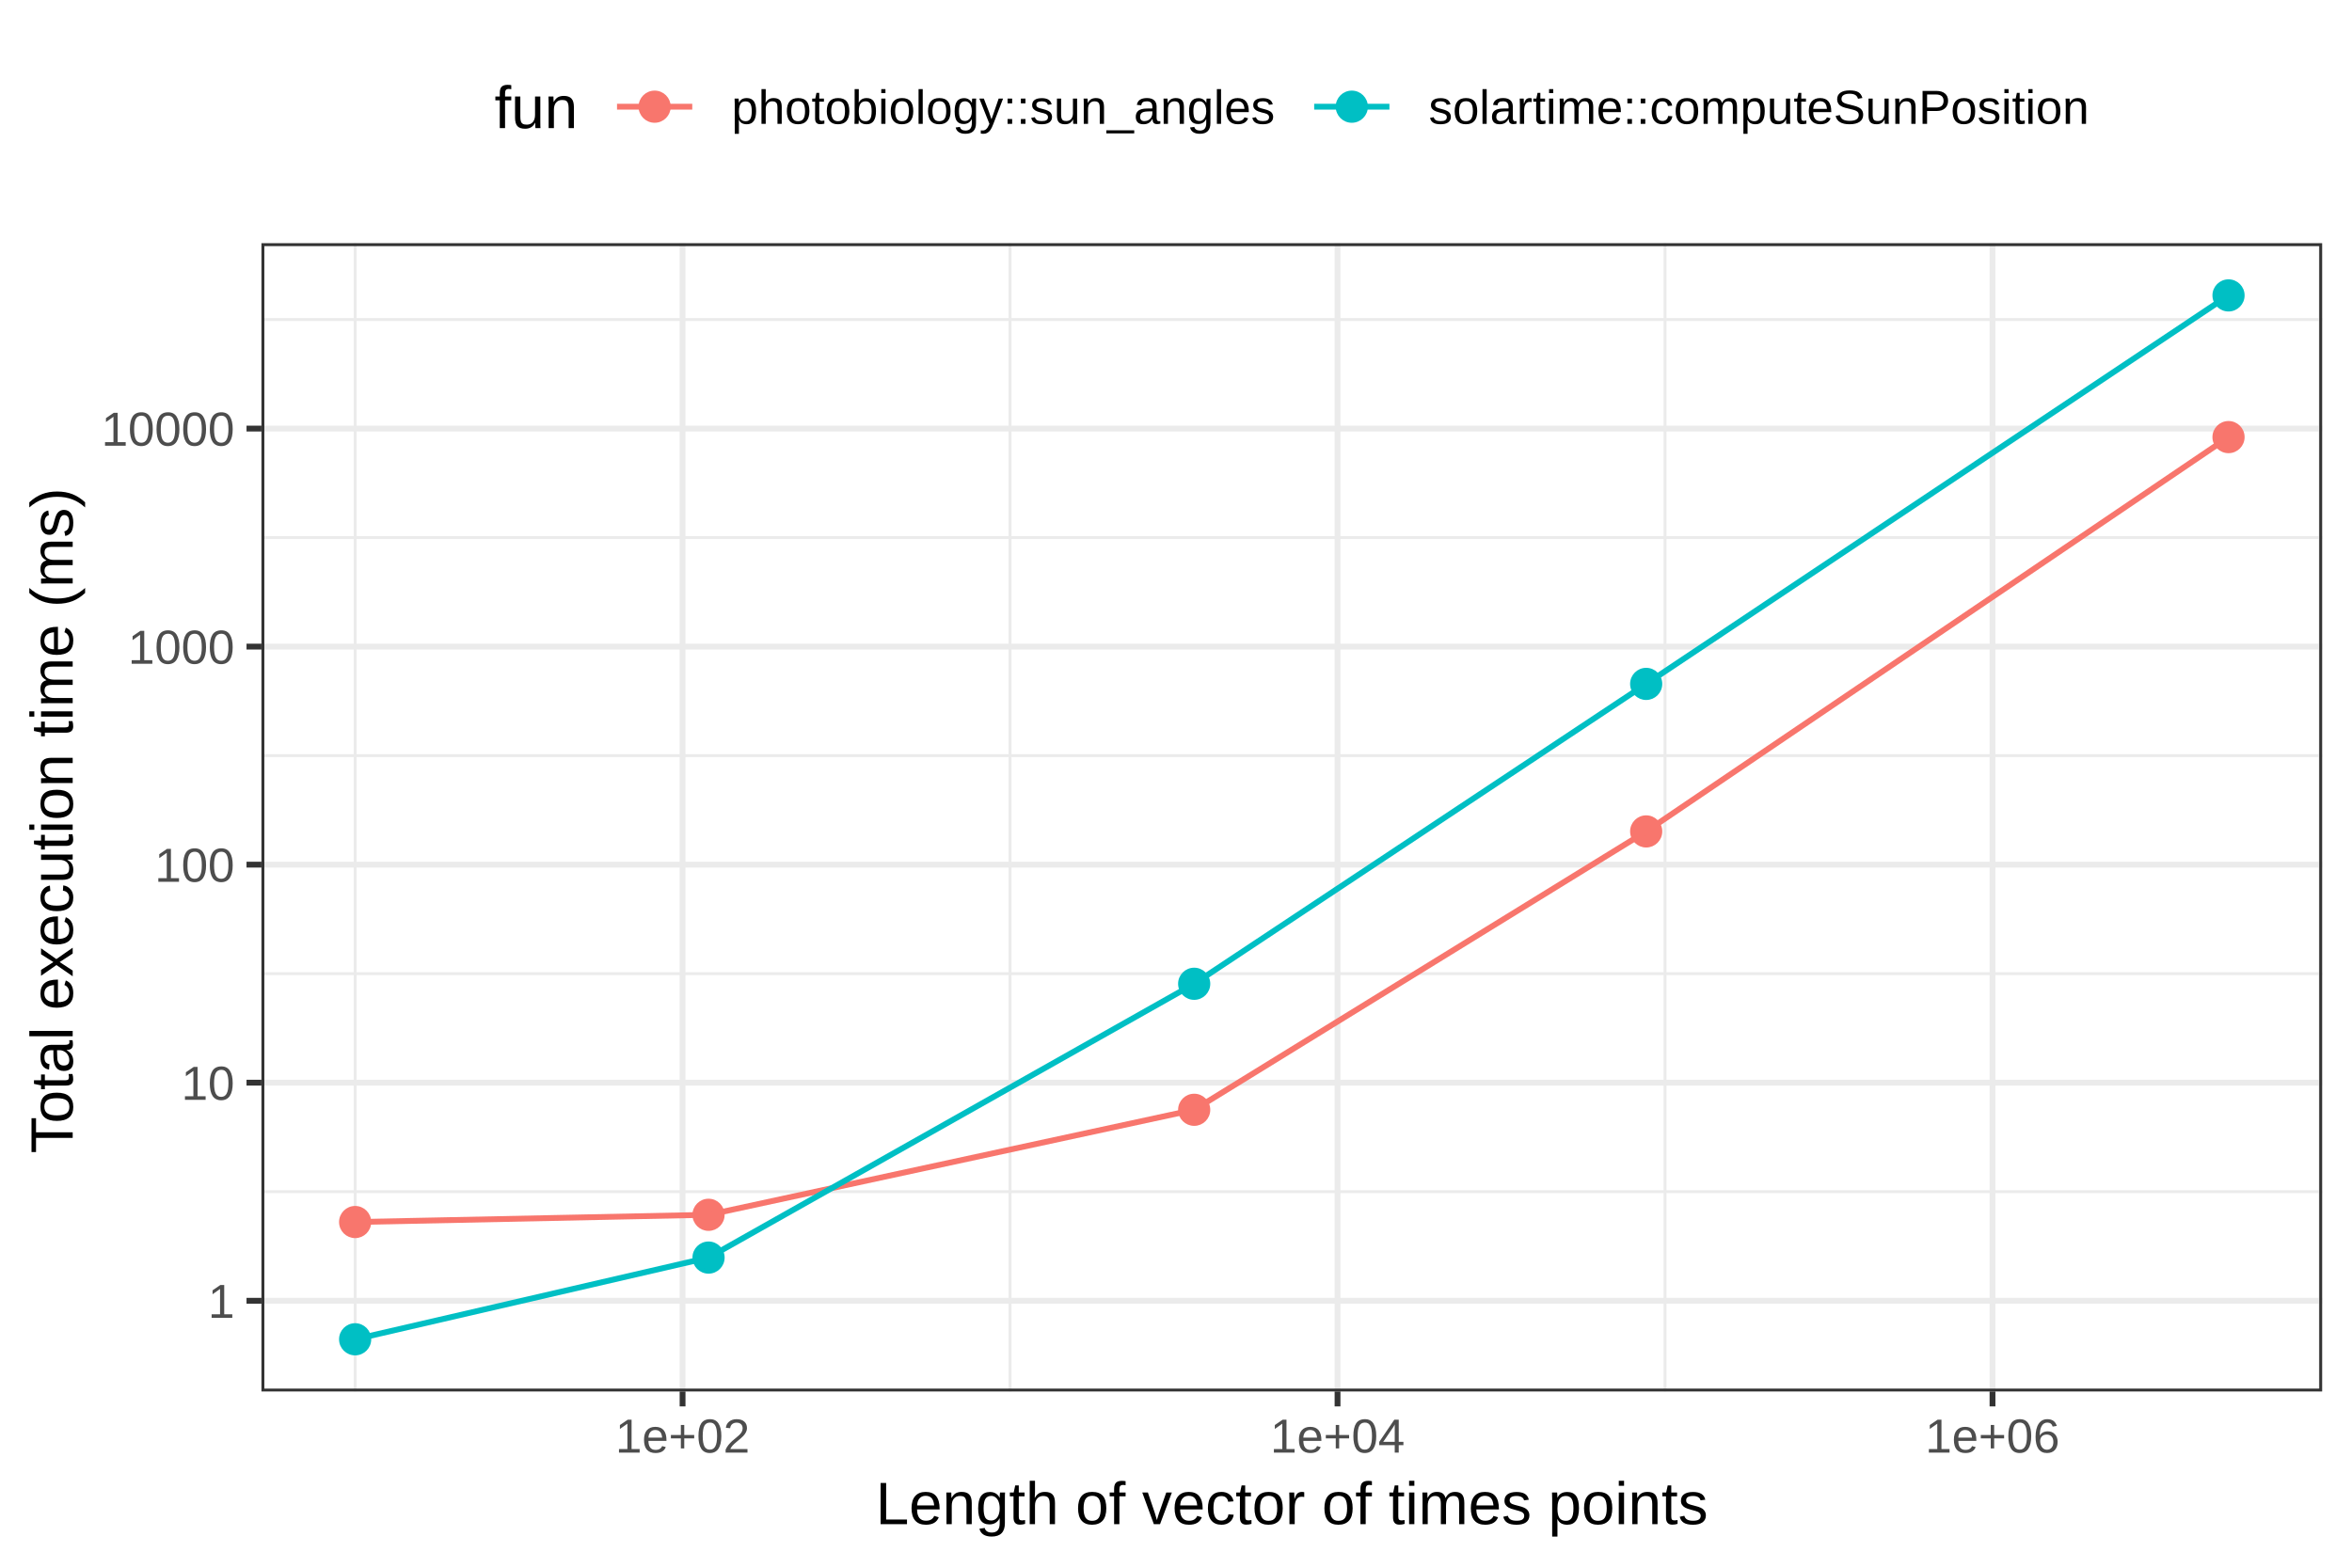
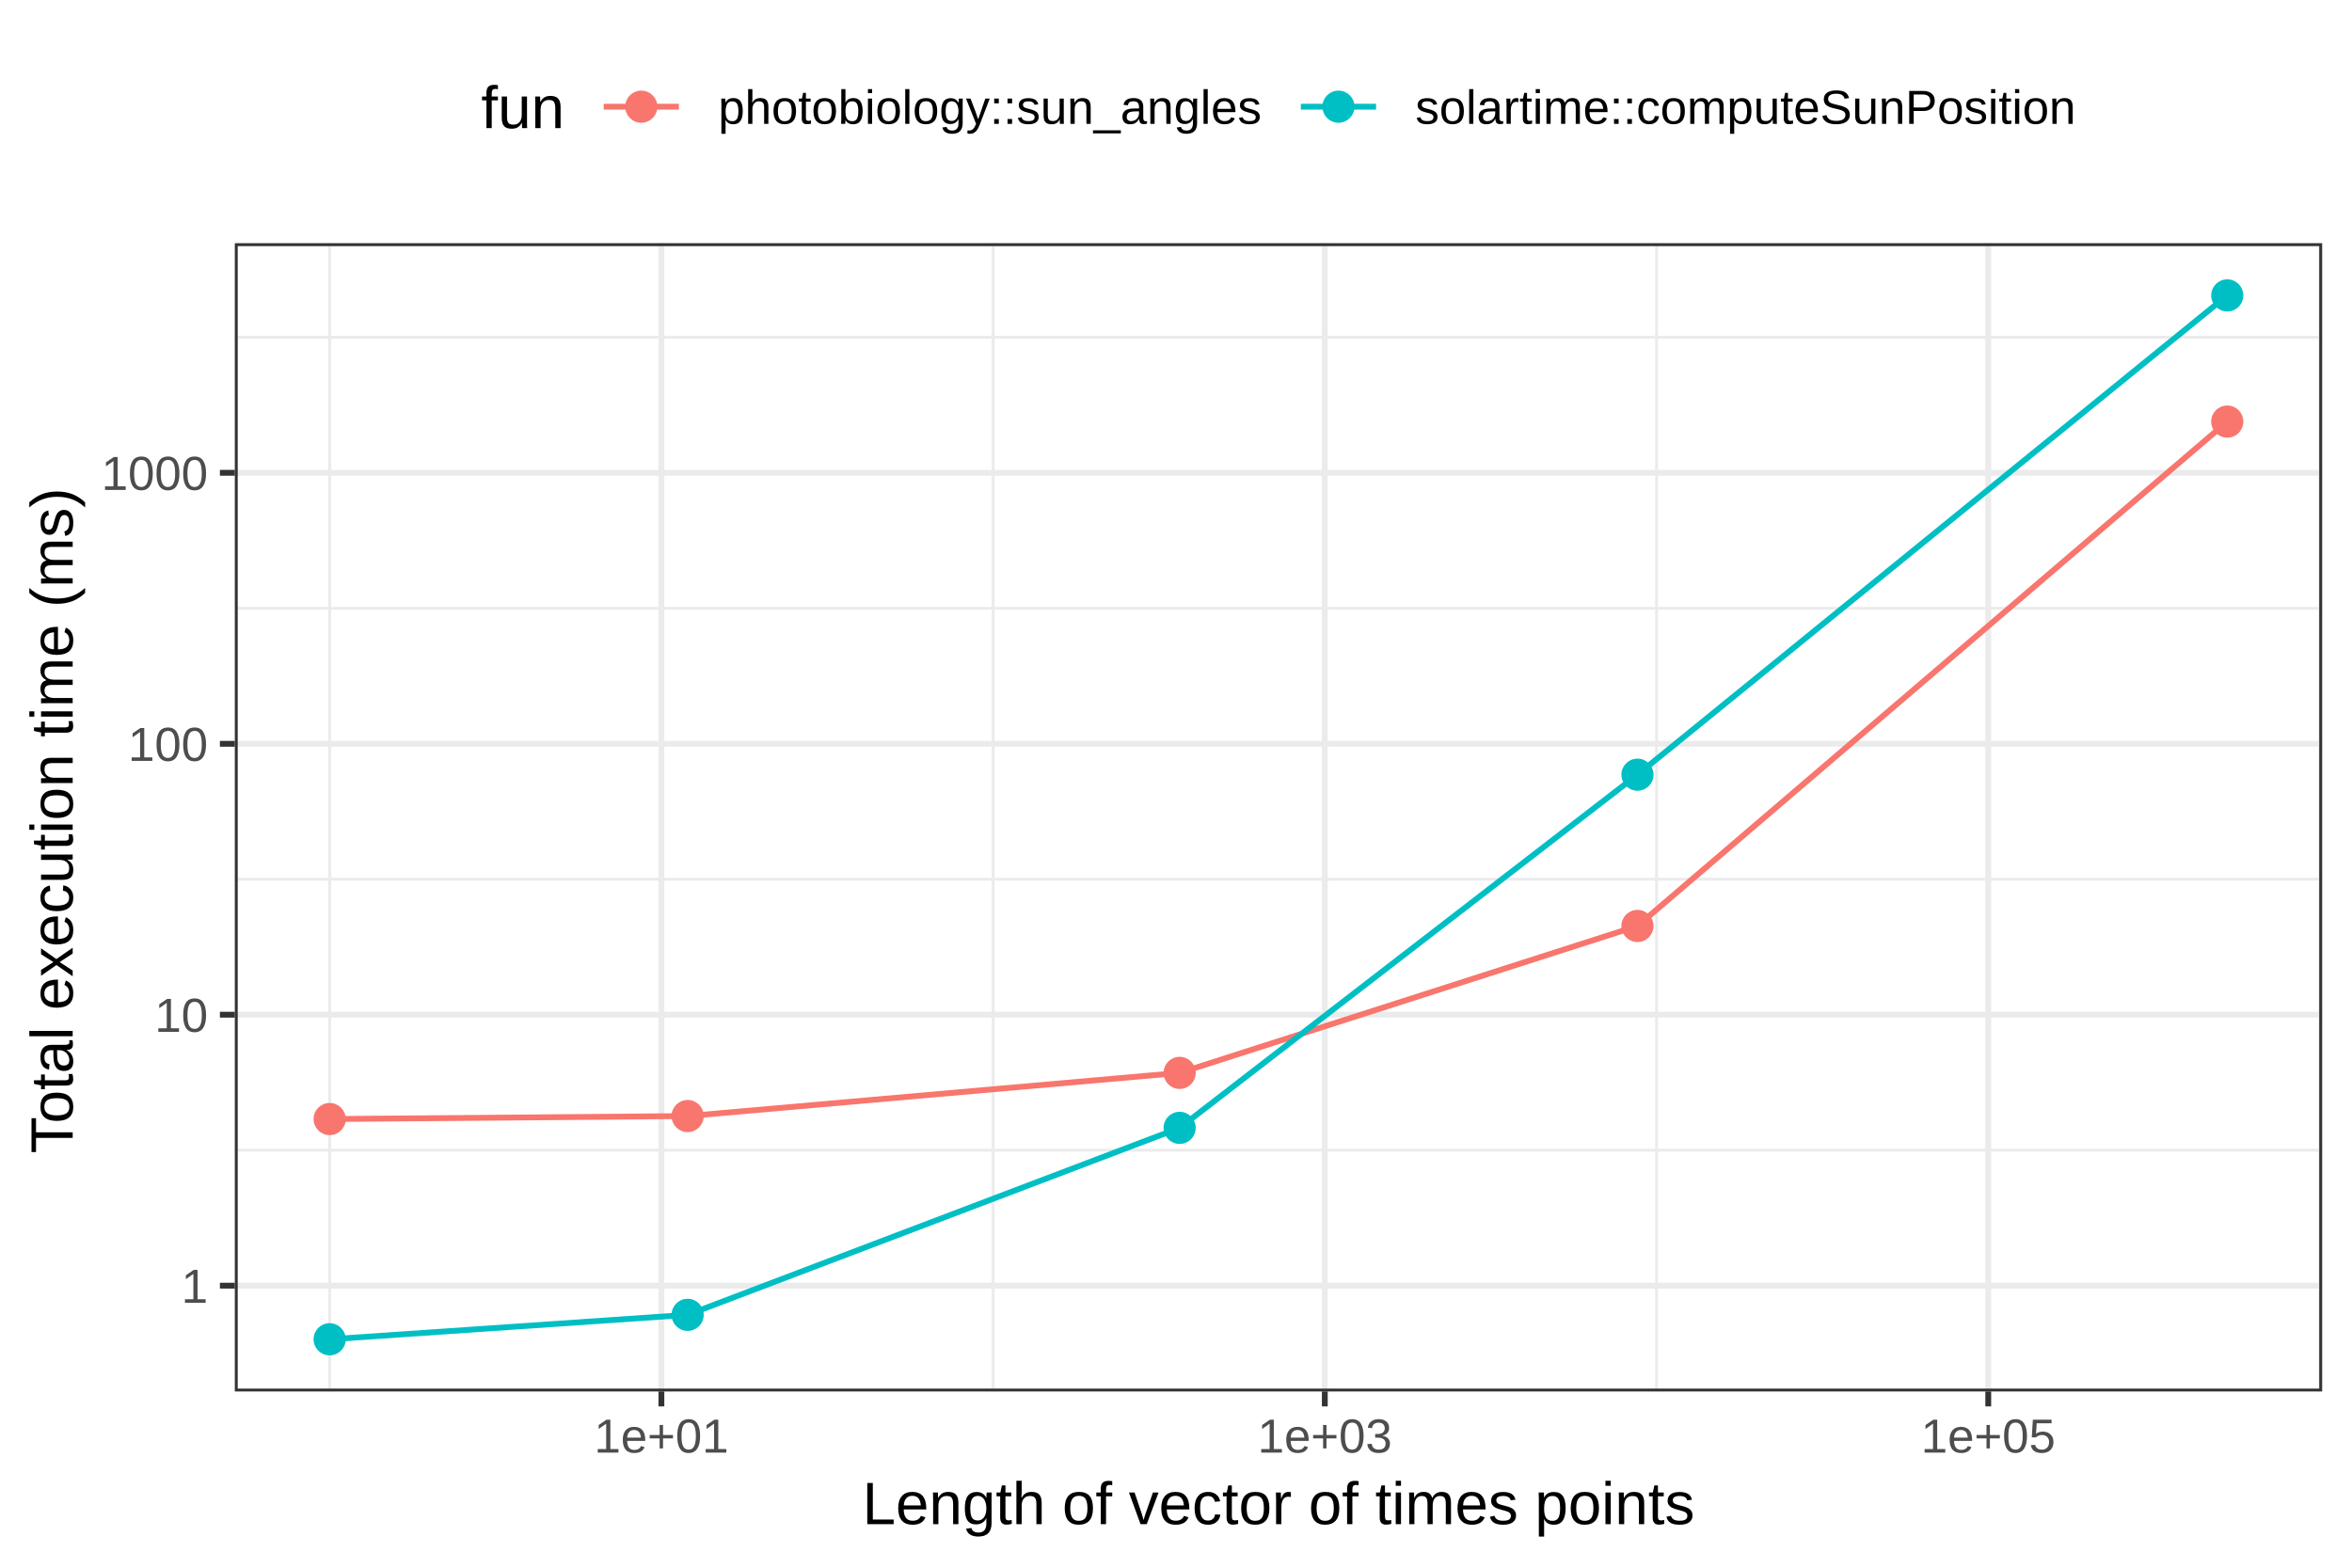
<svg xmlns="http://www.w3.org/2000/svg" viewBox="0 0 432.00 288.00">
  <defs>
    <style type="text/css">
    line, polyline, path, rect, circle {
      fill: none;
      stroke: #000000;
      stroke-linecap: round;
      stroke-linejoin: round;
      stroke-miterlimit: 10.00;
    }
  </style>
  </defs>
  <rect width="100%" height="100%" style="stroke: none; fill: #FFFFFF;" />
  <rect x="0.00" y="0.00" width="432.00" height="288.00" style="stroke-width: 1.07; stroke: #FFFFFF; fill: #FFFFFF;" />
  <defs>
-     <clipPath id="cpNDguMDIwOHw0MjYuNTIxfDI1NS42MjV8NDQuNjc3Mw==">
-       <rect x="48.02" y="44.68" width="378.50" height="210.95" />
+     <clipPath id="cpNDMuMTI2N3w0MjYuNTIxfDI1NS42MjV8NDQuNjc3Mw==">
+       <rect x="43.13" y="44.68" width="383.39" height="210.95" />
    </clipPath>
  </defs>
-   <rect x="48.02" y="44.68" width="378.50" height="210.95" style="stroke-width: 1.07; stroke: none; fill: #FFFFFF;" clip-path="url(#cpNDguMDIwOHw0MjYuNTIxfDI1NS42MjV8NDQuNjc3Mw==)" />
-   <polyline points="48.02,218.93 426.52,218.93 " style="stroke-width: 0.53; stroke: #EBEBEB; stroke-linecap: butt;" clip-path="url(#cpNDguMDIwOHw0MjYuNTIxfDI1NS42MjV8NDQuNjc3Mw==)" />
-   <polyline points="48.02,178.87 426.52,178.87 " style="stroke-width: 0.53; stroke: #EBEBEB; stroke-linecap: butt;" clip-path="url(#cpNDguMDIwOHw0MjYuNTIxfDI1NS42MjV8NDQuNjc3Mw==)" />
-   <polyline points="48.02,138.82 426.52,138.82 " style="stroke-width: 0.53; stroke: #EBEBEB; stroke-linecap: butt;" clip-path="url(#cpNDguMDIwOHw0MjYuNTIxfDI1NS42MjV8NDQuNjc3Mw==)" />
-   <polyline points="48.02,98.76 426.52,98.76 " style="stroke-width: 0.53; stroke: #EBEBEB; stroke-linecap: butt;" clip-path="url(#cpNDguMDIwOHw0MjYuNTIxfDI1NS42MjV8NDQuNjc3Mw==)" />
-   <polyline points="48.02,58.70 426.52,58.70 " style="stroke-width: 0.53; stroke: #EBEBEB; stroke-linecap: butt;" clip-path="url(#cpNDguMDIwOHw0MjYuNTIxfDI1NS42MjV8NDQuNjc3Mw==)" />
-   <polyline points="65.23,255.63 65.23,44.68 " style="stroke-width: 0.53; stroke: #EBEBEB; stroke-linecap: butt;" clip-path="url(#cpNDguMDIwOHw0MjYuNTIxfDI1NS42MjV8NDQuNjc3Mw==)" />
-   <polyline points="185.52,255.63 185.52,44.68 " style="stroke-width: 0.53; stroke: #EBEBEB; stroke-linecap: butt;" clip-path="url(#cpNDguMDIwOHw0MjYuNTIxfDI1NS42MjV8NDQuNjc3Mw==)" />
-   <polyline points="305.82,255.63 305.82,44.68 " style="stroke-width: 0.53; stroke: #EBEBEB; stroke-linecap: butt;" clip-path="url(#cpNDguMDIwOHw0MjYuNTIxfDI1NS42MjV8NDQuNjc3Mw==)" />
-   <polyline points="426.12,255.63 426.12,44.68 " style="stroke-width: 0.53; stroke: #EBEBEB; stroke-linecap: butt;" clip-path="url(#cpNDguMDIwOHw0MjYuNTIxfDI1NS42MjV8NDQuNjc3Mw==)" />
-   <polyline points="48.02,238.96 426.52,238.96 " style="stroke-width: 1.07; stroke: #EBEBEB; stroke-linecap: butt;" clip-path="url(#cpNDguMDIwOHw0MjYuNTIxfDI1NS42MjV8NDQuNjc3Mw==)" />
-   <polyline points="48.02,198.90 426.52,198.90 " style="stroke-width: 1.07; stroke: #EBEBEB; stroke-linecap: butt;" clip-path="url(#cpNDguMDIwOHw0MjYuNTIxfDI1NS42MjV8NDQuNjc3Mw==)" />
-   <polyline points="48.02,158.84 426.52,158.84 " style="stroke-width: 1.07; stroke: #EBEBEB; stroke-linecap: butt;" clip-path="url(#cpNDguMDIwOHw0MjYuNTIxfDI1NS42MjV8NDQuNjc3Mw==)" />
-   <polyline points="48.02,118.79 426.52,118.79 " style="stroke-width: 1.07; stroke: #EBEBEB; stroke-linecap: butt;" clip-path="url(#cpNDguMDIwOHw0MjYuNTIxfDI1NS42MjV8NDQuNjc3Mw==)" />
-   <polyline points="48.02,78.73 426.52,78.73 " style="stroke-width: 1.07; stroke: #EBEBEB; stroke-linecap: butt;" clip-path="url(#cpNDguMDIwOHw0MjYuNTIxfDI1NS42MjV8NDQuNjc3Mw==)" />
-   <polyline points="125.37,255.63 125.37,44.68 " style="stroke-width: 1.07; stroke: #EBEBEB; stroke-linecap: butt;" clip-path="url(#cpNDguMDIwOHw0MjYuNTIxfDI1NS42MjV8NDQuNjc3Mw==)" />
-   <polyline points="245.67,255.63 245.67,44.68 " style="stroke-width: 1.07; stroke: #EBEBEB; stroke-linecap: butt;" clip-path="url(#cpNDguMDIwOHw0MjYuNTIxfDI1NS42MjV8NDQuNjc3Mw==)" />
-   <polyline points="365.97,255.63 365.97,44.68 " style="stroke-width: 1.07; stroke: #EBEBEB; stroke-linecap: butt;" clip-path="url(#cpNDguMDIwOHw0MjYuNTIxfDI1NS42MjV8NDQuNjc3Mw==)" />
-   <circle cx="219.34" cy="203.88" r="1.95pt" style="stroke-width: 0.71; stroke: #F8766D; fill: #F8766D;" clip-path="url(#cpNDguMDIwOHw0MjYuNTIxfDI1NS42MjV8NDQuNjc3Mw==)" />
-   <circle cx="219.34" cy="180.73" r="1.95pt" style="stroke-width: 0.71; stroke: #00BFC4; fill: #00BFC4;" clip-path="url(#cpNDguMDIwOHw0MjYuNTIxfDI1NS42MjV8NDQuNjc3Mw==)" />
-   <circle cx="302.36" cy="152.74" r="1.95pt" style="stroke-width: 0.71; stroke: #F8766D; fill: #F8766D;" clip-path="url(#cpNDguMDIwOHw0MjYuNTIxfDI1NS42MjV8NDQuNjc3Mw==)" />
-   <circle cx="302.36" cy="125.64" r="1.95pt" style="stroke-width: 0.71; stroke: #00BFC4; fill: #00BFC4;" clip-path="url(#cpNDguMDIwOHw0MjYuNTIxfDI1NS42MjV8NDQuNjc3Mw==)" />
-   <circle cx="409.32" cy="80.30" r="1.95pt" style="stroke-width: 0.71; stroke: #F8766D; fill: #F8766D;" clip-path="url(#cpNDguMDIwOHw0MjYuNTIxfDI1NS42MjV8NDQuNjc3Mw==)" />
-   <circle cx="409.32" cy="54.27" r="1.95pt" style="stroke-width: 0.71; stroke: #00BFC4; fill: #00BFC4;" clip-path="url(#cpNDguMDIwOHw0MjYuNTIxfDI1NS42MjV8NDQuNjc3Mw==)" />
-   <circle cx="130.14" cy="223.17" r="1.95pt" style="stroke-width: 0.71; stroke: #F8766D; fill: #F8766D;" clip-path="url(#cpNDguMDIwOHw0MjYuNTIxfDI1NS42MjV8NDQuNjc3Mw==)" />
-   <circle cx="130.14" cy="231.03" r="1.95pt" style="stroke-width: 0.71; stroke: #00BFC4; fill: #00BFC4;" clip-path="url(#cpNDguMDIwOHw0MjYuNTIxfDI1NS42MjV8NDQuNjc3Mw==)" />
-   <circle cx="65.23" cy="224.50" r="1.95pt" style="stroke-width: 0.71; stroke: #F8766D; fill: #F8766D;" clip-path="url(#cpNDguMDIwOHw0MjYuNTIxfDI1NS42MjV8NDQuNjc3Mw==)" />
-   <circle cx="65.23" cy="246.04" r="1.95pt" style="stroke-width: 0.71; stroke: #00BFC4; fill: #00BFC4;" clip-path="url(#cpNDguMDIwOHw0MjYuNTIxfDI1NS42MjV8NDQuNjc3Mw==)" />
-   <polyline points="65.23,224.50 130.14,223.17 219.34,203.88 302.36,152.74 409.32,80.30 " style="stroke-width: 1.07; stroke: #F8766D; stroke-linecap: butt;" clip-path="url(#cpNDguMDIwOHw0MjYuNTIxfDI1NS42MjV8NDQuNjc3Mw==)" />
-   <polyline points="65.23,246.04 130.14,231.03 219.34,180.73 302.36,125.64 409.32,54.27 " style="stroke-width: 1.07; stroke: #00BFC4; stroke-linecap: butt;" clip-path="url(#cpNDguMDIwOHw0MjYuNTIxfDI1NS42MjV8NDQuNjc3Mw==)" />
-   <rect x="48.02" y="44.68" width="378.50" height="210.95" style="stroke-width: 1.07; stroke: #333333;" clip-path="url(#cpNDguMDIwOHw0MjYuNTIxfDI1NS42MjV8NDQuNjc3Mw==)" />
+   <rect x="43.13" y="44.68" width="383.39" height="210.95" style="stroke-width: 1.07; stroke: none; fill: #FFFFFF;" clip-path="url(#cpNDMuMTI2N3w0MjYuNTIxfDI1NS42MjV8NDQuNjc3Mw==)" />
+   <polyline points="43.13,211.30 426.52,211.30 " style="stroke-width: 0.53; stroke: #EBEBEB; stroke-linecap: butt;" clip-path="url(#cpNDMuMTI2N3w0MjYuNTIxfDI1NS42MjV8NDQuNjc3Mw==)" />
+   <polyline points="43.13,161.52 426.52,161.52 " style="stroke-width: 0.53; stroke: #EBEBEB; stroke-linecap: butt;" clip-path="url(#cpNDMuMTI2N3w0MjYuNTIxfDI1NS42MjV8NDQuNjc3Mw==)" />
+   <polyline points="43.13,111.75 426.52,111.75 " style="stroke-width: 0.53; stroke: #EBEBEB; stroke-linecap: butt;" clip-path="url(#cpNDMuMTI2N3w0MjYuNTIxfDI1NS42MjV8NDQuNjc3Mw==)" />
+   <polyline points="43.13,61.97 426.52,61.97 " style="stroke-width: 0.53; stroke: #EBEBEB; stroke-linecap: butt;" clip-path="url(#cpNDMuMTI2N3w0MjYuNTIxfDI1NS42MjV8NDQuNjc3Mw==)" />
+   <polyline points="60.55,255.63 60.55,44.68 " style="stroke-width: 0.53; stroke: #EBEBEB; stroke-linecap: butt;" clip-path="url(#cpNDMuMTI2N3w0MjYuNTIxfDI1NS42MjV8NDQuNjc3Mw==)" />
+   <polyline points="182.41,255.63 182.41,44.68 " style="stroke-width: 0.53; stroke: #EBEBEB; stroke-linecap: butt;" clip-path="url(#cpNDMuMTI2N3w0MjYuNTIxfDI1NS42MjV8NDQuNjc3Mw==)" />
+   <polyline points="304.26,255.63 304.26,44.68 " style="stroke-width: 0.53; stroke: #EBEBEB; stroke-linecap: butt;" clip-path="url(#cpNDMuMTI2N3w0MjYuNTIxfDI1NS42MjV8NDQuNjc3Mw==)" />
+   <polyline points="426.11,255.63 426.11,44.68 " style="stroke-width: 0.53; stroke: #EBEBEB; stroke-linecap: butt;" clip-path="url(#cpNDMuMTI2N3w0MjYuNTIxfDI1NS42MjV8NDQuNjc3Mw==)" />
+   <polyline points="43.13,236.19 426.52,236.19 " style="stroke-width: 1.07; stroke: #EBEBEB; stroke-linecap: butt;" clip-path="url(#cpNDMuMTI2N3w0MjYuNTIxfDI1NS42MjV8NDQuNjc3Mw==)" />
+   <polyline points="43.13,186.41 426.52,186.41 " style="stroke-width: 1.07; stroke: #EBEBEB; stroke-linecap: butt;" clip-path="url(#cpNDMuMTI2N3w0MjYuNTIxfDI1NS42MjV8NDQuNjc3Mw==)" />
+   <polyline points="43.13,136.64 426.52,136.64 " style="stroke-width: 1.07; stroke: #EBEBEB; stroke-linecap: butt;" clip-path="url(#cpNDMuMTI2N3w0MjYuNTIxfDI1NS42MjV8NDQuNjc3Mw==)" />
+   <polyline points="43.13,86.86 426.52,86.86 " style="stroke-width: 1.07; stroke: #EBEBEB; stroke-linecap: butt;" clip-path="url(#cpNDMuMTI2N3w0MjYuNTIxfDI1NS42MjV8NDQuNjc3Mw==)" />
+   <polyline points="121.48,255.63 121.48,44.68 " style="stroke-width: 1.07; stroke: #EBEBEB; stroke-linecap: butt;" clip-path="url(#cpNDMuMTI2N3w0MjYuNTIxfDI1NS42MjV8NDQuNjc3Mw==)" />
+   <polyline points="243.33,255.63 243.33,44.68 " style="stroke-width: 1.07; stroke: #EBEBEB; stroke-linecap: butt;" clip-path="url(#cpNDMuMTI2N3w0MjYuNTIxfDI1NS42MjV8NDQuNjc3Mw==)" />
+   <polyline points="365.19,255.63 365.19,44.68 " style="stroke-width: 1.07; stroke: #EBEBEB; stroke-linecap: butt;" clip-path="url(#cpNDMuMTI2N3w0MjYuNTIxfDI1NS42MjV8NDQuNjc3Mw==)" />
+   <circle cx="216.67" cy="197.10" r="1.95pt" style="stroke-width: 0.71; stroke: #F8766D; fill: #F8766D;" clip-path="url(#cpNDMuMTI2N3w0MjYuNTIxfDI1NS42MjV8NDQuNjc3Mw==)" />
+   <circle cx="216.67" cy="207.20" r="1.95pt" style="stroke-width: 0.71; stroke: #00BFC4; fill: #00BFC4;" clip-path="url(#cpNDMuMTI2N3w0MjYuNTIxfDI1NS42MjV8NDQuNjc3Mw==)" />
+   <circle cx="300.76" cy="170.11" r="1.95pt" style="stroke-width: 0.71; stroke: #F8766D; fill: #F8766D;" clip-path="url(#cpNDMuMTI2N3w0MjYuNTIxfDI1NS42MjV8NDQuNjc3Mw==)" />
+   <circle cx="300.76" cy="142.32" r="1.95pt" style="stroke-width: 0.71; stroke: #00BFC4; fill: #00BFC4;" clip-path="url(#cpNDMuMTI2N3w0MjYuNTIxfDI1NS42MjV8NDQuNjc3Mw==)" />
+   <circle cx="409.09" cy="77.45" r="1.95pt" style="stroke-width: 0.71; stroke: #F8766D; fill: #F8766D;" clip-path="url(#cpNDMuMTI2N3w0MjYuNTIxfDI1NS42MjV8NDQuNjc3Mw==)" />
+   <circle cx="409.09" cy="54.27" r="1.95pt" style="stroke-width: 0.71; stroke: #00BFC4; fill: #00BFC4;" clip-path="url(#cpNDMuMTI2N3w0MjYuNTIxfDI1NS42MjV8NDQuNjc3Mw==)" />
+   <circle cx="126.30" cy="205.03" r="1.95pt" style="stroke-width: 0.71; stroke: #F8766D; fill: #F8766D;" clip-path="url(#cpNDMuMTI2N3w0MjYuNTIxfDI1NS42MjV8NDQuNjc3Mw==)" />
+   <circle cx="126.30" cy="241.55" r="1.95pt" style="stroke-width: 0.71; stroke: #00BFC4; fill: #00BFC4;" clip-path="url(#cpNDMuMTI2N3w0MjYuNTIxfDI1NS42MjV8NDQuNjc3Mw==)" />
+   <circle cx="60.55" cy="205.58" r="1.95pt" style="stroke-width: 0.71; stroke: #F8766D; fill: #F8766D;" clip-path="url(#cpNDMuMTI2N3w0MjYuNTIxfDI1NS42MjV8NDQuNjc3Mw==)" />
+   <circle cx="60.55" cy="246.04" r="1.95pt" style="stroke-width: 0.71; stroke: #00BFC4; fill: #00BFC4;" clip-path="url(#cpNDMuMTI2N3w0MjYuNTIxfDI1NS42MjV8NDQuNjc3Mw==)" />
+   <polyline points="60.55,205.58 126.30,205.03 216.67,197.10 300.76,170.11 409.09,77.45 " style="stroke-width: 1.07; stroke: #F8766D; stroke-linecap: butt;" clip-path="url(#cpNDMuMTI2N3w0MjYuNTIxfDI1NS42MjV8NDQuNjc3Mw==)" />
+   <polyline points="60.55,246.04 126.30,241.55 216.67,207.20 300.76,142.32 409.09,54.27 " style="stroke-width: 1.07; stroke: #00BFC4; stroke-linecap: butt;" clip-path="url(#cpNDMuMTI2N3w0MjYuNTIxfDI1NS42MjV8NDQuNjc3Mw==)" />
+   <rect x="43.13" y="44.68" width="383.39" height="210.95" style="stroke-width: 1.07; stroke: #333333;" clip-path="url(#cpNDMuMTI2N3w0MjYuNTIxfDI1NS42MjV8NDQuNjc3Mw==)" />
  <defs>
    <clipPath id="cpMHw0MzJ8Mjg4fDA=">
      <rect x="0.00" y="0.00" width="432.00" height="288.00" />
    </clipPath>
  </defs>
  <g clip-path="url(#cpMHw0MzJ8Mjg4fDA=)">
-     <text x="38.20" y="242.11" style="font-size: 8.80px; fill: #4D4D4D; font-family: Arial;" textLength="4.89px" lengthAdjust="spacingAndGlyphs">1</text>
+     <text x="33.30" y="239.34" style="font-size: 8.80px; fill: #4D4D4D; font-family: Arial;" textLength="4.89px" lengthAdjust="spacingAndGlyphs">1</text>
  </g>
  <g clip-path="url(#cpMHw0MzJ8Mjg4fDA=)">
-     <text x="33.30" y="202.05" style="font-size: 8.80px; fill: #4D4D4D; font-family: Arial;" textLength="9.79px" lengthAdjust="spacingAndGlyphs">10</text>
+     <text x="28.41" y="189.56" style="font-size: 8.80px; fill: #4D4D4D; font-family: Arial;" textLength="9.79px" lengthAdjust="spacingAndGlyphs">10</text>
  </g>
  <g clip-path="url(#cpMHw0MzJ8Mjg4fDA=)">
-     <text x="28.41" y="161.99" style="font-size: 8.80px; fill: #4D4D4D; font-family: Arial;" textLength="14.68px" lengthAdjust="spacingAndGlyphs">100</text>
+     <text x="23.51" y="139.79" style="font-size: 8.80px; fill: #4D4D4D; font-family: Arial;" textLength="14.68px" lengthAdjust="spacingAndGlyphs">100</text>
  </g>
  <g clip-path="url(#cpMHw0MzJ8Mjg4fDA=)">
-     <text x="23.51" y="121.94" style="font-size: 8.80px; fill: #4D4D4D; font-family: Arial;" textLength="19.58px" lengthAdjust="spacingAndGlyphs">1000</text>
+     <text x="18.62" y="90.01" style="font-size: 8.80px; fill: #4D4D4D; font-family: Arial;" textLength="19.58px" lengthAdjust="spacingAndGlyphs">1000</text>
+   </g>
+   <polyline points="40.39,236.19 43.13,236.19 " style="stroke-width: 1.07; stroke: #333333; stroke-linecap: butt;" clip-path="url(#cpMHw0MzJ8Mjg4fDA=)" />
+   <polyline points="40.39,186.41 43.13,186.41 " style="stroke-width: 1.07; stroke: #333333; stroke-linecap: butt;" clip-path="url(#cpMHw0MzJ8Mjg4fDA=)" />
+   <polyline points="40.39,136.64 43.13,136.64 " style="stroke-width: 1.07; stroke: #333333; stroke-linecap: butt;" clip-path="url(#cpMHw0MzJ8Mjg4fDA=)" />
+   <polyline points="40.39,86.86 43.13,86.86 " style="stroke-width: 1.07; stroke: #333333; stroke-linecap: butt;" clip-path="url(#cpMHw0MzJ8Mjg4fDA=)" />
+   <polyline points="121.48,258.37 121.48,255.63 " style="stroke-width: 1.07; stroke: #333333; stroke-linecap: butt;" clip-path="url(#cpMHw0MzJ8Mjg4fDA=)" />
+   <polyline points="243.33,258.37 243.33,255.63 " style="stroke-width: 1.07; stroke: #333333; stroke-linecap: butt;" clip-path="url(#cpMHw0MzJ8Mjg4fDA=)" />
+   <polyline points="365.19,258.37 365.19,255.63 " style="stroke-width: 1.07; stroke: #333333; stroke-linecap: butt;" clip-path="url(#cpMHw0MzJ8Mjg4fDA=)" />
+   <g clip-path="url(#cpMHw0MzJ8Mjg4fDA=)">
+     <text x="109.12" y="266.86" style="font-size: 8.80px; fill: #4D4D4D; font-family: Arial;" textLength="24.72px" lengthAdjust="spacingAndGlyphs">1e+01</text>
  </g>
  <g clip-path="url(#cpMHw0MzJ8Mjg4fDA=)">
-     <text x="18.62" y="81.88" style="font-size: 8.80px; fill: #4D4D4D; font-family: Arial;" textLength="24.47px" lengthAdjust="spacingAndGlyphs">10000</text>
-   </g>
-   <polyline points="45.28,238.96 48.02,238.96 " style="stroke-width: 1.07; stroke: #333333; stroke-linecap: butt;" clip-path="url(#cpMHw0MzJ8Mjg4fDA=)" />
-   <polyline points="45.28,198.90 48.02,198.90 " style="stroke-width: 1.07; stroke: #333333; stroke-linecap: butt;" clip-path="url(#cpMHw0MzJ8Mjg4fDA=)" />
-   <polyline points="45.28,158.84 48.02,158.84 " style="stroke-width: 1.07; stroke: #333333; stroke-linecap: butt;" clip-path="url(#cpMHw0MzJ8Mjg4fDA=)" />
-   <polyline points="45.28,118.79 48.02,118.79 " style="stroke-width: 1.07; stroke: #333333; stroke-linecap: butt;" clip-path="url(#cpMHw0MzJ8Mjg4fDA=)" />
-   <polyline points="45.28,78.73 48.02,78.73 " style="stroke-width: 1.07; stroke: #333333; stroke-linecap: butt;" clip-path="url(#cpMHw0MzJ8Mjg4fDA=)" />
-   <polyline points="125.37,258.37 125.37,255.63 " style="stroke-width: 1.07; stroke: #333333; stroke-linecap: butt;" clip-path="url(#cpMHw0MzJ8Mjg4fDA=)" />
-   <polyline points="245.67,258.37 245.67,255.63 " style="stroke-width: 1.07; stroke: #333333; stroke-linecap: butt;" clip-path="url(#cpMHw0MzJ8Mjg4fDA=)" />
-   <polyline points="365.97,258.37 365.97,255.63 " style="stroke-width: 1.07; stroke: #333333; stroke-linecap: butt;" clip-path="url(#cpMHw0MzJ8Mjg4fDA=)" />
-   <g clip-path="url(#cpMHw0MzJ8Mjg4fDA=)">
-     <text x="113.02" y="266.86" style="font-size: 8.80px; fill: #4D4D4D; font-family: Arial;" textLength="24.72px" lengthAdjust="spacingAndGlyphs">1e+02</text>
+     <text x="230.98" y="266.86" style="font-size: 8.80px; fill: #4D4D4D; font-family: Arial;" textLength="24.72px" lengthAdjust="spacingAndGlyphs">1e+03</text>
  </g>
  <g clip-path="url(#cpMHw0MzJ8Mjg4fDA=)">
-     <text x="233.31" y="266.86" style="font-size: 8.80px; fill: #4D4D4D; font-family: Arial;" textLength="24.72px" lengthAdjust="spacingAndGlyphs">1e+04</text>
+     <text x="352.83" y="266.86" style="font-size: 8.80px; fill: #4D4D4D; font-family: Arial;" textLength="24.72px" lengthAdjust="spacingAndGlyphs">1e+05</text>
  </g>
  <g clip-path="url(#cpMHw0MzJ8Mjg4fDA=)">
-     <text x="353.61" y="266.86" style="font-size: 8.80px; fill: #4D4D4D; font-family: Arial;" textLength="24.72px" lengthAdjust="spacingAndGlyphs">1e+06</text>
-   </g>
-   <g clip-path="url(#cpMHw0MzJ8Mjg4fDA=)">
-     <text x="160.84" y="280.00" style="font-size: 11.00px; font-family: Arial;" textLength="152.86px" lengthAdjust="spacingAndGlyphs">Length of vector of times points</text>
+     <text x="158.39" y="280.00" style="font-size: 11.00px; font-family: Arial;" textLength="152.86px" lengthAdjust="spacingAndGlyphs">Length of vector of times points</text>
  </g>
  <g clip-path="url(#cpMHw0MzJ8Mjg4fDA=)">
    <text transform="translate(13.35,211.89) rotate(-90)" style="font-size: 11.00px; font-family: Arial;" textLength="123.48px" lengthAdjust="spacingAndGlyphs">Total execution time (ms)</text>
  </g>
-   <rect x="85.35" y="5.48" width="303.85" height="28.24" style="stroke-width: 1.07; stroke: none; fill: #FFFFFF;" clip-path="url(#cpMHw0MzJ8Mjg4fDA=)" />
+   <rect x="82.90" y="5.48" width="303.85" height="28.24" style="stroke-width: 1.07; stroke: none; fill: #FFFFFF;" clip-path="url(#cpMHw0MzJ8Mjg4fDA=)" />
  <g clip-path="url(#cpMHw0MzJ8Mjg4fDA=)">
-     <text x="90.83" y="23.54" style="font-size: 11.00px; font-family: Arial;" textLength="15.29px" lengthAdjust="spacingAndGlyphs">fun</text>
+     <text x="88.38" y="23.54" style="font-size: 11.00px; font-family: Arial;" textLength="15.29px" lengthAdjust="spacingAndGlyphs">fun</text>
  </g>
-   <rect x="111.60" y="10.96" width="17.28" height="17.28" style="stroke-width: 1.07; stroke: none; fill: #FFFFFF;" clip-path="url(#cpMHw0MzJ8Mjg4fDA=)" />
-   <circle cx="120.24" cy="19.60" r="1.95pt" style="stroke-width: 0.71; stroke: #F8766D; fill: #F8766D;" clip-path="url(#cpMHw0MzJ8Mjg4fDA=)" />
-   <line x1="113.33" y1="19.60" x2="127.15" y2="19.60" style="stroke-width: 1.07; stroke: #F8766D; stroke-linecap: butt;" clip-path="url(#cpMHw0MzJ8Mjg4fDA=)" />
-   <rect x="239.65" y="10.96" width="17.28" height="17.28" style="stroke-width: 1.07; stroke: none; fill: #FFFFFF;" clip-path="url(#cpMHw0MzJ8Mjg4fDA=)" />
-   <circle cx="248.29" cy="19.60" r="1.95pt" style="stroke-width: 0.71; stroke: #00BFC4; fill: #00BFC4;" clip-path="url(#cpMHw0MzJ8Mjg4fDA=)" />
-   <line x1="241.38" y1="19.60" x2="255.20" y2="19.60" style="stroke-width: 1.07; stroke: #00BFC4; stroke-linecap: butt;" clip-path="url(#cpMHw0MzJ8Mjg4fDA=)" />
+   <rect x="109.15" y="10.96" width="17.28" height="17.28" style="stroke-width: 1.07; stroke: none; fill: #FFFFFF;" clip-path="url(#cpMHw0MzJ8Mjg4fDA=)" />
+   <circle cx="117.79" cy="19.60" r="1.95pt" style="stroke-width: 0.71; stroke: #F8766D; fill: #F8766D;" clip-path="url(#cpMHw0MzJ8Mjg4fDA=)" />
+   <line x1="110.88" y1="19.60" x2="124.70" y2="19.60" style="stroke-width: 1.07; stroke: #F8766D; stroke-linecap: butt;" clip-path="url(#cpMHw0MzJ8Mjg4fDA=)" />
+   <rect x="237.20" y="10.96" width="17.28" height="17.28" style="stroke-width: 1.07; stroke: none; fill: #FFFFFF;" clip-path="url(#cpMHw0MzJ8Mjg4fDA=)" />
+   <circle cx="245.84" cy="19.60" r="1.95pt" style="stroke-width: 0.71; stroke: #00BFC4; fill: #00BFC4;" clip-path="url(#cpMHw0MzJ8Mjg4fDA=)" />
+   <line x1="238.93" y1="19.60" x2="252.75" y2="19.60" style="stroke-width: 1.07; stroke: #00BFC4; stroke-linecap: butt;" clip-path="url(#cpMHw0MzJ8Mjg4fDA=)" />
  <g clip-path="url(#cpMHw0MzJ8Mjg4fDA=)">
-     <text x="134.36" y="22.75" style="font-size: 8.80px; font-family: Arial;" textLength="99.81px" lengthAdjust="spacingAndGlyphs">photobiology::sun_angles</text>
+     <text x="131.91" y="22.75" style="font-size: 8.80px; font-family: Arial;" textLength="99.81px" lengthAdjust="spacingAndGlyphs">photobiology::sun_angles</text>
  </g>
  <g clip-path="url(#cpMHw0MzJ8Mjg4fDA=)">
-     <text x="262.41" y="22.75" style="font-size: 8.80px; font-family: Arial;" textLength="121.31px" lengthAdjust="spacingAndGlyphs">solartime::computeSunPosition</text>
+     <text x="259.96" y="22.75" style="font-size: 8.80px; font-family: Arial;" textLength="121.31px" lengthAdjust="spacingAndGlyphs">solartime::computeSunPosition</text>
  </g>
</svg>
